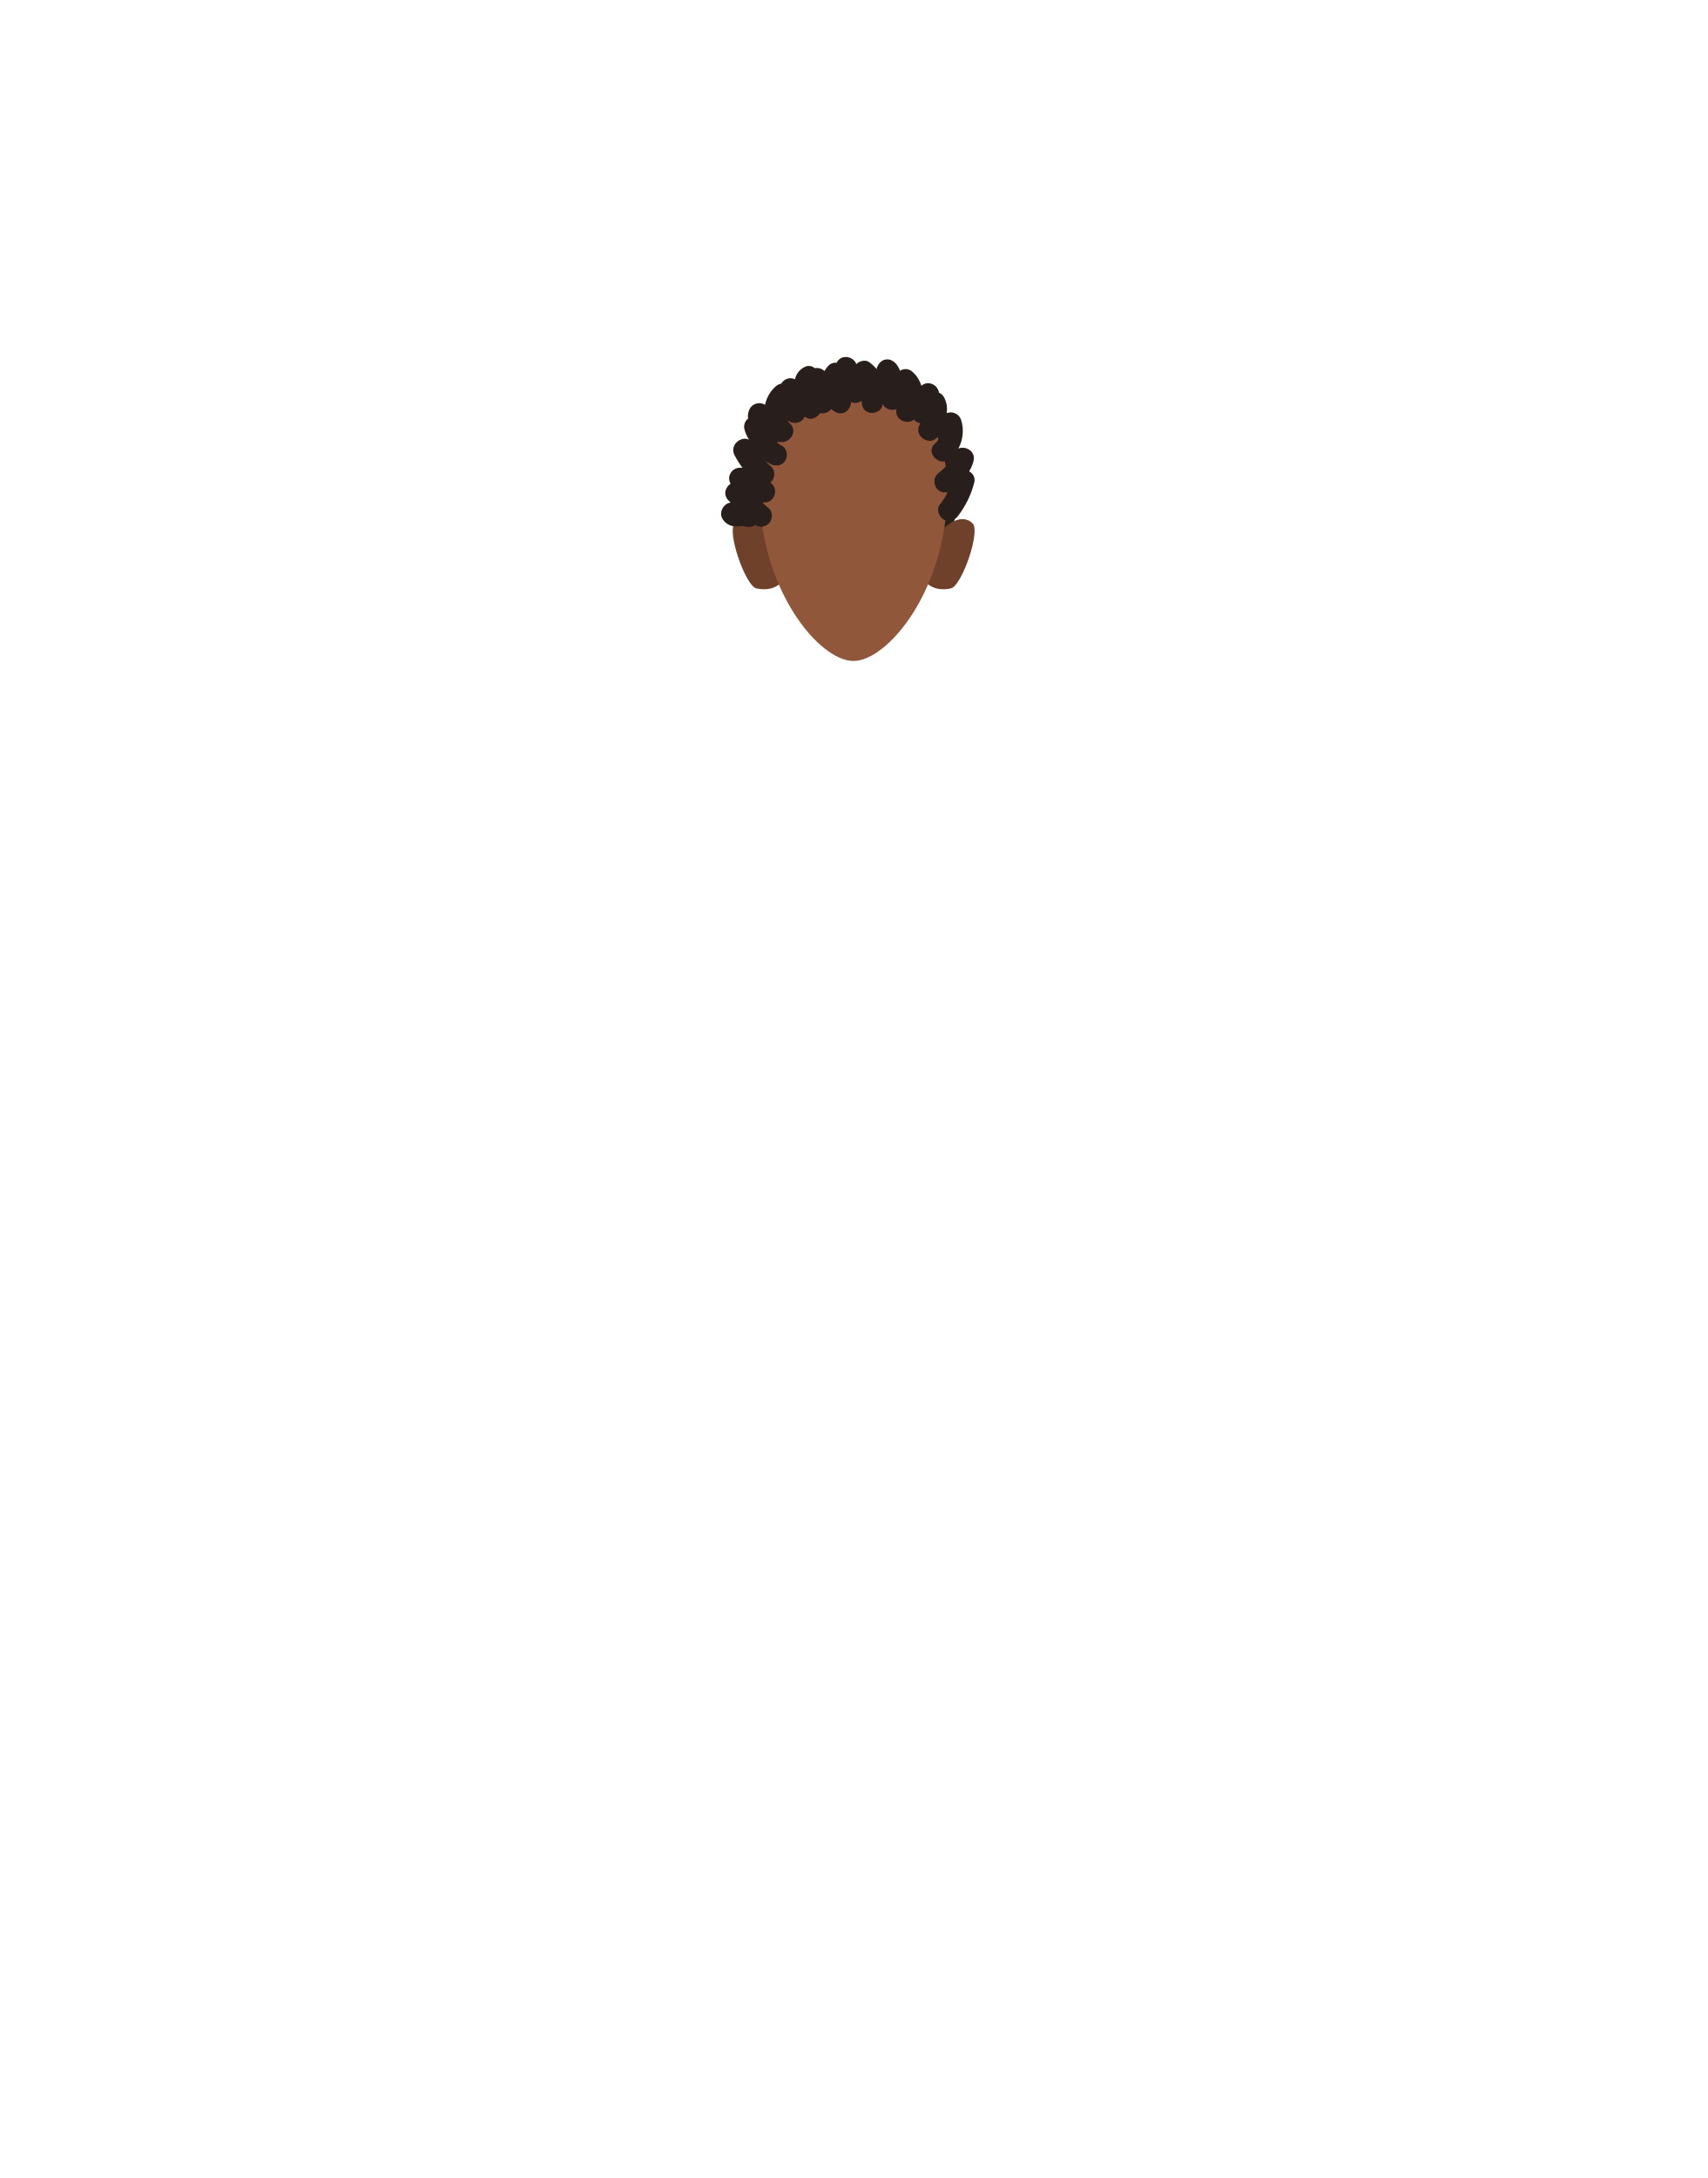
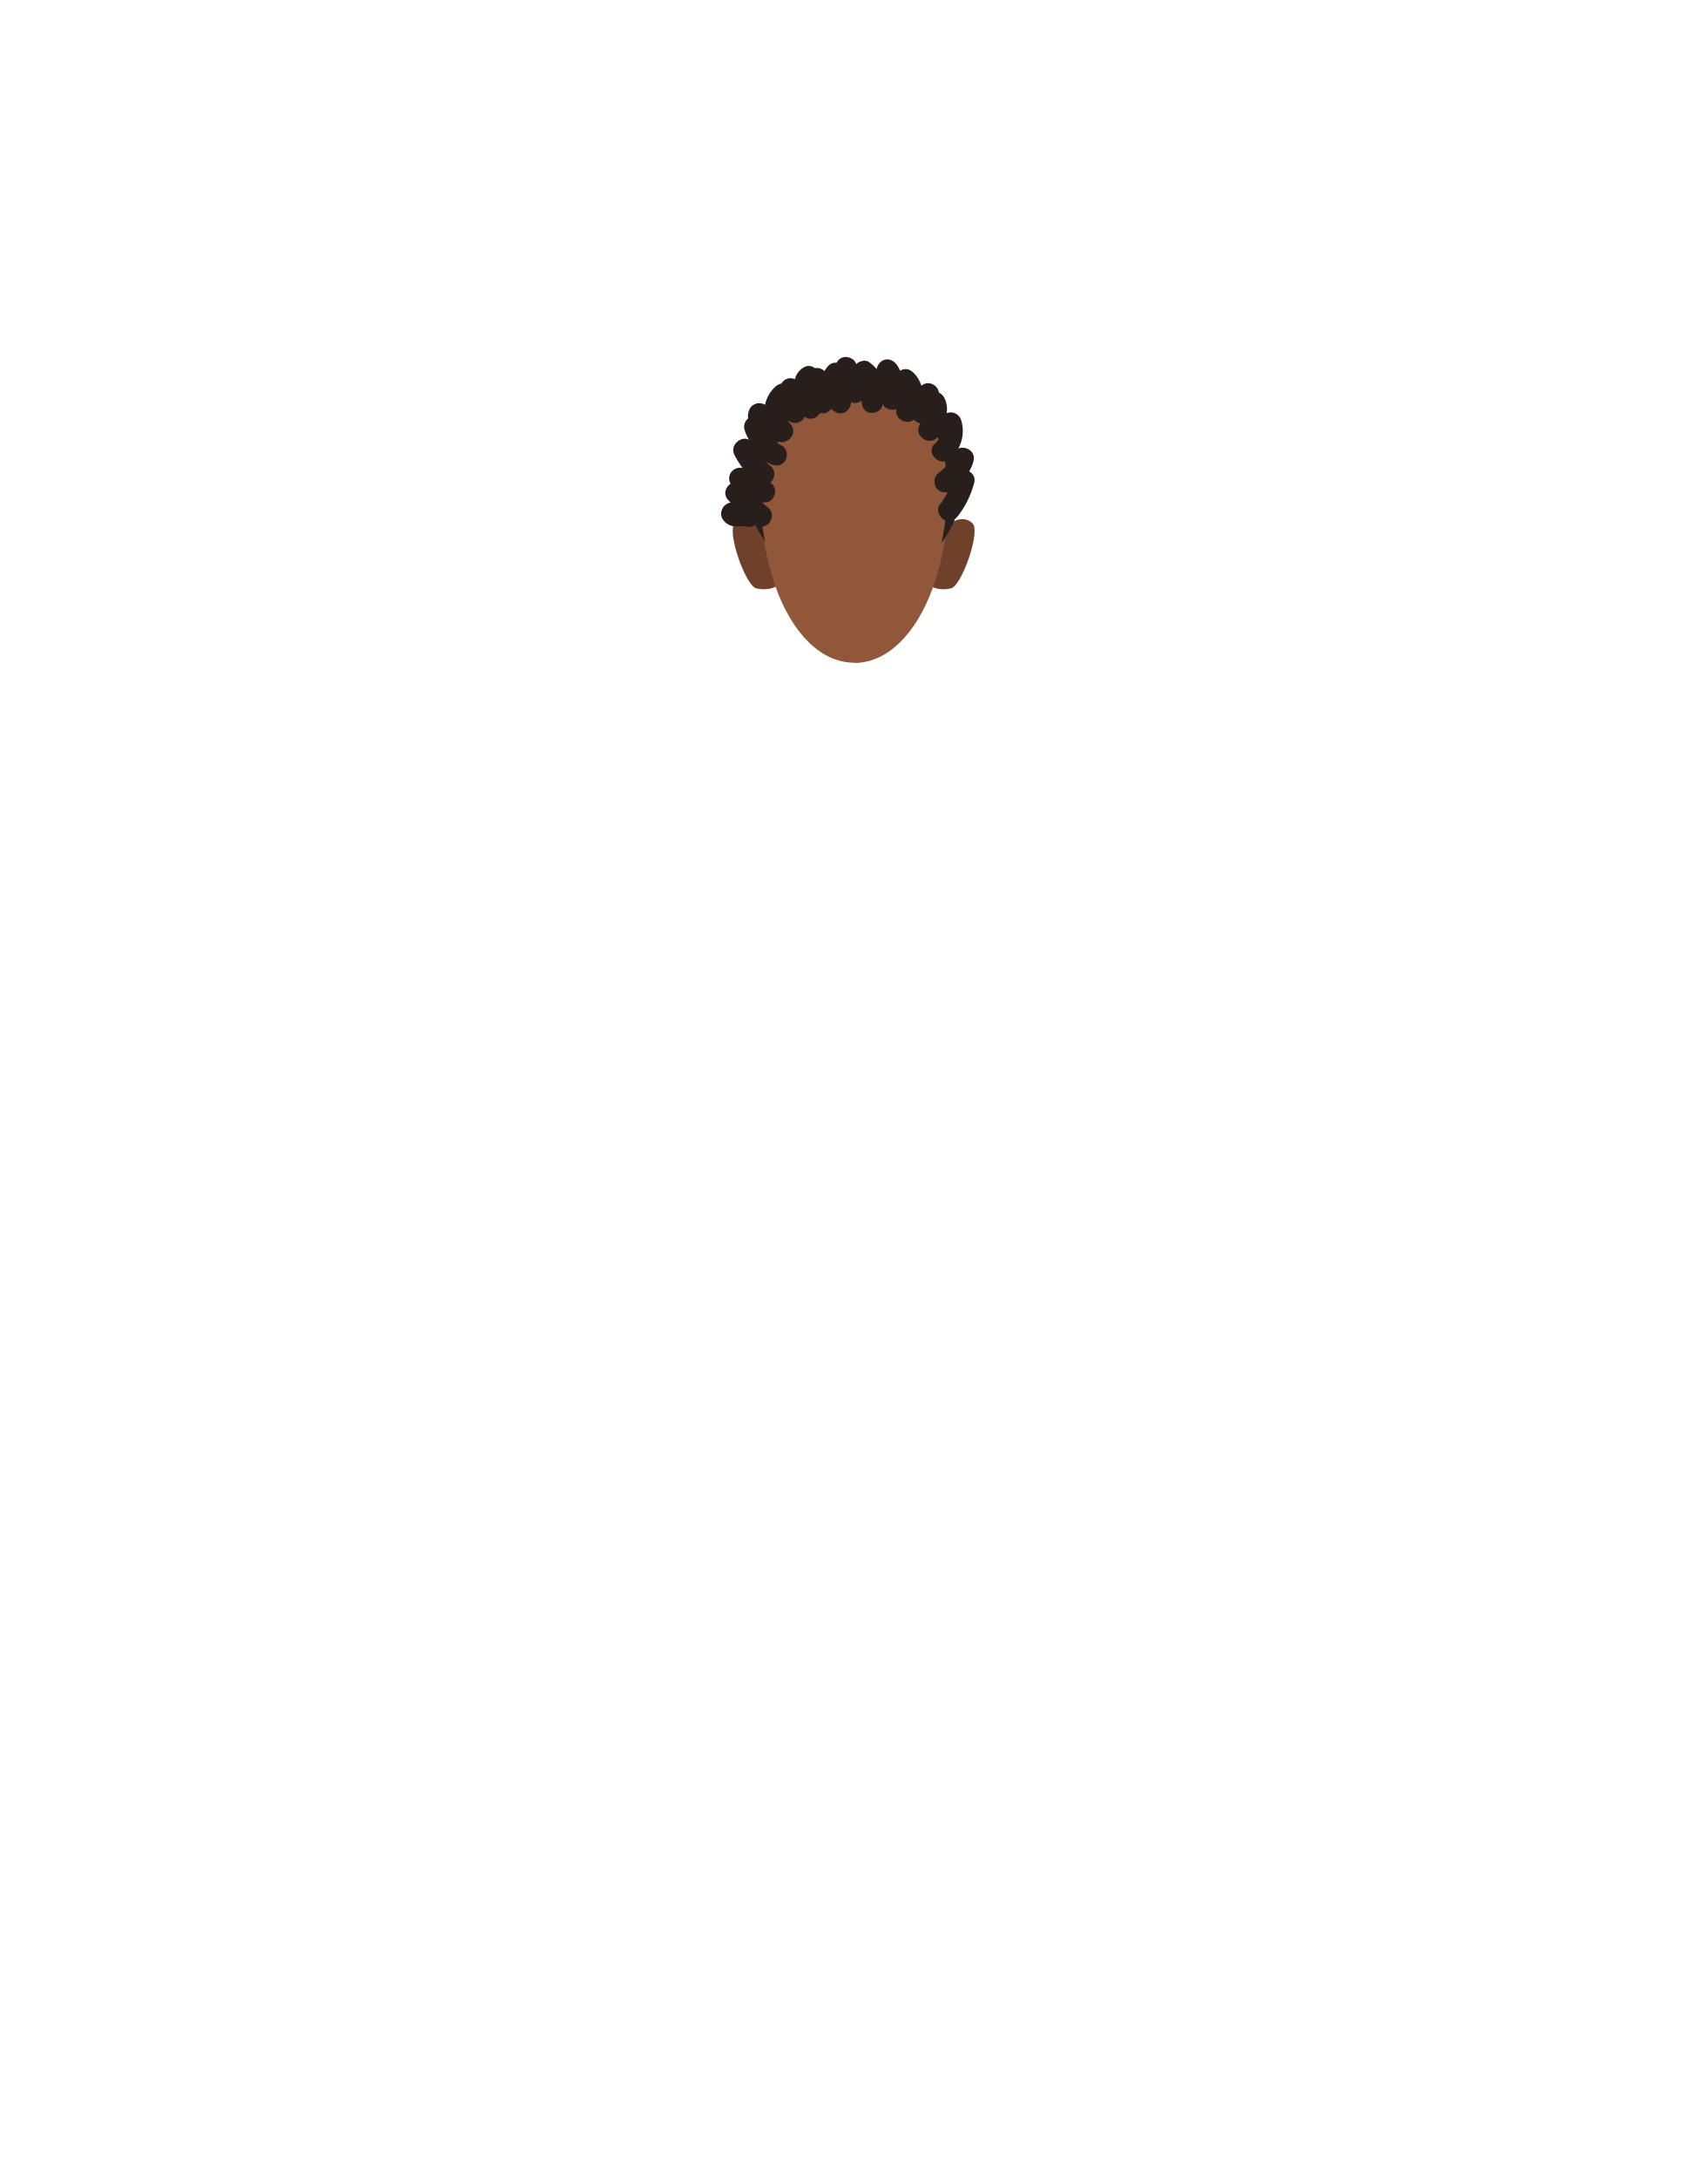
<svg xmlns="http://www.w3.org/2000/svg" version="1.1" id="Calque_9" x="0px" y="0px" viewBox="0 0 788 1005" style="enable-background:new 0 0 788 1005;" xml:space="preserve">
  <style type="text/css">
- 	.st0{fill:#281E1B;}
- 	.st1{fill:#6F412A;}
- 	.st2{fill:#90573A;}
+ 	.st0{fill:#6F412A;}
+ 	.st1{fill:#90573A;}
+ 	.st2{fill:#281E1B;}
</style>
-   <ellipse class="st0" cx="394.1" cy="222.2" rx="50" ry="48" />
-   <path class="st1" d="M427.2,268.5l8.1-24.5c0,0,7.9-8.1,13.6-2.5c3.8,3.8-5.1,29-10,30C430.7,273.3,427.2,268.5,427.2,268.5z" />
-   <path class="st1" d="M360.8,268.5l-8.1-24.5c0,0-7.9-8.1-13.6-2.5c-3.8,3.8,5.1,29,10,30C357.3,273.3,360.8,268.5,360.8,268.5z" />
-   <path class="st2" d="M393.9,180.4c-23.9,0-43.3,11.2-43.3,45.6c0,46,27.5,79,43.3,79c15.8,0,43.3-33,43.3-79  C437.2,191.6,417.9,180.4,393.9,180.4z" />
-   <path class="st0" d="M443.6,193.8c-0.8-2.6-3.6-4.1-6.3-3.3c-0.1,0-0.3,0.1-0.4,0.2c0.5-2.6,0-5.3-1.3-7.6c-0.5-0.8-1.3-1.5-2.2-1.9  c-0.4-2.5-2.5-4.3-5-4.4c-1.1,0-2.3,0.4-3.1,1.2c-0.8-2.4-2.1-4.6-4-6.3c-4.6-4.4-11.7,2.6-7.1,7.1c1.9,1.8,2.7,5.1,0.9,7.3  s-2.1,5,0,7.1c1.6,1.6,4.9,2.1,6.7,0.4c0.4,0.4,0.8,0.8,1.2,1.1c0.6,0.3,1.2,0.5,1.8,0.6c-0.1,0.2-0.2,0.4-0.3,0.6  c-3.2,5.6,5.5,10.7,8.6,5.1c0.4-0.7,0.7-1.4,1.1-2.1c0,2.2-0.9,4.3-2.6,5.7c-4.9,4.2,2.2,11.3,7.1,7.1  C443.7,207,445.6,200.1,443.6,193.8z" />
-   <path class="st0" d="M447.3,217.5c0.9-1.5,1.6-3,2-4.7c1.7-6.2-7.9-8.9-9.6-2.7c-1,3.7-4.2,6.2-7,8.6c-2,1.8-1.8,5.3,0,7.1  c1.3,1.3,3.1,1.7,4.8,1.2c-1.1,2.1-2.3,4.1-3.8,5.9c-1.6,2.1-0.3,5.6,1.8,6.8c2.6,1.5,5.2,0.4,6.8-1.8c3.4-4.5,5.9-9.6,7.3-15  C450.3,220.8,449.3,218.5,447.3,217.5z" />
-   <path class="st0" d="M413.9,168.3c-1.6-2.2-4.3-3.3-6.8-1.8c-1.3,0.9-2.2,2.2-2.5,3.8c-1-1.2-2.1-2.2-3.3-3.1  c-1.8-1.4-4.5-0.7-6.1,0.8c-0.7-2.4-3.8-3.8-6.1-3.1c-1.3,0.3-2.4,1.3-3,2.5c-1.5-0.2-2.9,0.4-3.9,1.5c-0.6,0.7-1.2,1.5-1.7,2.3  c-0.9-0.9-2.1-1.4-3.4-1.4c-0.3,0-0.7,0-1,0.1c-1.2-1-2.8-1.3-4.2-0.8c-2.5,1-4.4,3.2-5,5.9c-1.9-0.9-4.1-0.5-5.5,1  c-0.3,0.3-0.6,0.6-0.8,1c-0.9,0.2-1.8,0.6-2.5,1.2c-2.6,2.3-4.3,5.3-5,8.6c-0.4-0.3-0.9-0.5-1.4-0.6c-2.7-0.7-5.4,0.9-6.1,3.5  c-0.4,1.1-0.5,2.3-0.3,3.4c-1.5,1.2-2.2,3.2-1.7,5c0.4,1.7,1.2,3.3,2.1,4.8c-3.6-1.9-9.1,2.4-6.7,7.1c1.1,2.1,2.3,4,3.7,5.9  c-2.2-0.4-4.4,0.5-5.5,2.4c-0.9,1.5-0.9,3.4,0,4.9c-2.4,1.6-3.6,5-1,7.7l1,1c-0.7,0.1-1.3,0.3-1.9,0.7c-2.2,1.4-3.3,4.5-1.8,6.9  c1.3,2.1,3.6,3.4,6.1,3.4c2.1,0,3-0.4,4.7,0.1c1.5,0.4,3.1,0.1,4.3-0.8c2,1.3,4.5,1,6.2-0.6c1.8-1.8,2.1-5.4,0-7.1  c-1-0.8-2-1.7-3-2.6c0.8,0,1.5-0.1,2.3-0.2c2.6-0.5,4.2-3.7,3.5-6.2c-0.3-1.2-1.1-2.2-2.1-2.8c0.1-0.1,0.2-0.2,0.4-0.3  c1.8-1.8,2.1-5.3,0-7.1c-1.1-0.9-2.1-1.9-3-2.9c0.8,0.7,1.8,1.3,2.8,1.8c2.5,1.1,5.4,0.7,6.8-1.8c1.3-2.1,0.7-5.7-1.8-6.8  c-0.8-0.4-1.5-0.9-2.1-1.5c0.3-0.1,0.6-0.2,1-0.3c4.3,1.4,9-4.4,5.1-8.3c-0.5-0.5-0.9-1.1-1.2-1.7c1.6,1.5,4,1.8,5.9,0.7  c0.9-0.5,1.6-1.3,2-2.3c2.5,2.1,5.7,0.7,7.1-1.6c1.2,0.3,2.5,0.1,3.6-0.5c0.6-0.4,1.1-0.8,1.5-1.4c0.5,0.5,1.1,0.9,1.8,1.3  c3.8,2.3,7.4-1.1,7.4-4.5c1.6,0.8,3.5,0.5,4.9-0.6c-0.1,2.5,0.9,4.8,3.5,5.5c2.4,0.6,5.8-0.8,6.1-3.5c0-0.2,0-0.4,0.1-0.5  c1.8,4.2,9.5,3.5,9.6-2.1C416.9,178.9,417,172.4,413.9,168.3z" />
+   <path class="st0" d="M427.2,268.5l8.1-24.5c0,0,7.9-8.1,13.6-2.5c3.8,3.8-5.1,29-10,30C430.7,273.3,427.2,268.5,427.2,268.5z" />
+   <path class="st0" d="M360.8,268.5l-8.1-24.5c0,0-7.9-8.1-13.6-2.5c-3.8,3.8,5.1,29,10,30C357.3,273.3,360.8,268.5,360.8,268.5z" />
+   <path class="st1" d="M394.2,181.2L394.2,181.2c-23.9-0.1-43.2,11.1-43.2,45.5c0,7.9,0.6,15.8,1.8,23.7c1.1,6.9,2.8,13.6,5.1,20.2  c7.7,21.7,21.1,35.2,36.4,35.2v0.1c15.1,0,28.3-13.1,36.1-34.3c3.2-8.9,5.3-18.1,6.3-27.5c0.6-5.7,1-11.5,1-17.2  C437.5,192.4,418.1,181.2,394.2,181.2z" />
+   <ellipse class="st2" cx="394.1" cy="222.2" rx="50" ry="48" />
+   <path class="st1" d="M393.9,180.4c-23.9,0-43.3,11.2-43.3,45.6c0,46,27.5,79,43.3,79s43.3-33,43.3-79  C437.2,191.6,417.9,180.4,393.9,180.4z" />
+   <path class="st2" d="M443.6,193.8c-0.8-2.6-3.6-4.1-6.3-3.3c-0.1,0-0.3,0.1-0.4,0.2c0.5-2.6,0-5.3-1.3-7.6c-0.5-0.8-1.3-1.5-2.2-1.9  c-0.4-2.5-2.5-4.3-5-4.4c-1.1,0-2.3,0.4-3.1,1.2c-0.8-2.4-2.1-4.6-4-6.3c-4.6-4.4-11.7,2.6-7.1,7.1c1.9,1.8,2.7,5.1,0.9,7.3  s-2.1,5,0,7.1c1.6,1.6,4.9,2.1,6.7,0.4c0.4,0.4,0.8,0.8,1.2,1.1c0.6,0.3,1.2,0.5,1.8,0.6c-0.1,0.2-0.2,0.4-0.3,0.6  c-3.2,5.6,5.5,10.7,8.6,5.1c0.4-0.7,0.7-1.4,1.1-2.1c0,2.2-0.9,4.3-2.6,5.7c-4.9,4.2,2.2,11.3,7.1,7.1  C443.7,207,445.6,200.1,443.6,193.8z" />
+   <path class="st2" d="M447.3,217.5c0.9-1.5,1.6-3,2-4.7c1.7-6.2-7.9-8.9-9.6-2.7c-1,3.7-4.2,6.2-7,8.6c-2,1.8-1.8,5.3,0,7.1  c1.3,1.3,3.1,1.7,4.8,1.2c-1.1,2.1-2.3,4.1-3.8,5.9c-1.6,2.1-0.3,5.6,1.8,6.8c2.6,1.5,5.2,0.4,6.8-1.8c3.4-4.5,5.9-9.6,7.3-15  C450.3,220.8,449.3,218.5,447.3,217.5z" />
+   <path class="st2" d="M413.9,168.3c-1.6-2.2-4.3-3.3-6.8-1.8c-1.3,0.9-2.2,2.2-2.5,3.8c-1-1.2-2.1-2.2-3.3-3.1  c-1.8-1.4-4.5-0.7-6.1,0.8c-0.7-2.4-3.8-3.8-6.1-3.1c-1.3,0.3-2.4,1.3-3,2.5c-1.5-0.2-2.9,0.4-3.9,1.5c-0.6,0.7-1.2,1.5-1.7,2.3  c-0.9-0.9-2.1-1.4-3.4-1.4c-0.3,0-0.7,0-1,0.1c-1.2-1-2.8-1.3-4.2-0.8c-2.5,1-4.4,3.2-5,5.9c-1.9-0.9-4.1-0.5-5.5,1  c-0.3,0.3-0.6,0.6-0.8,1c-0.9,0.2-1.8,0.6-2.5,1.2c-2.6,2.3-4.3,5.3-5,8.6c-0.4-0.3-0.9-0.5-1.4-0.6c-2.7-0.7-5.4,0.9-6.1,3.5  c-0.4,1.1-0.5,2.3-0.3,3.4c-1.5,1.2-2.2,3.2-1.7,5c0.4,1.7,1.2,3.3,2.1,4.8c-3.6-1.9-9.1,2.4-6.7,7.1c1.1,2.1,2.3,4,3.7,5.9  c-2.2-0.4-4.4,0.5-5.5,2.4c-0.9,1.5-0.9,3.4,0,4.9c-2.4,1.6-3.6,5-1,7.7l1,1c-0.7,0.1-1.3,0.3-1.9,0.7c-2.2,1.4-3.3,4.5-1.8,6.9  c1.3,2.1,3.6,3.4,6.1,3.4c2.1,0,3-0.4,4.7,0.1c1.5,0.4,3.1,0.1,4.3-0.8c2,1.3,4.5,1,6.2-0.6c1.8-1.8,2.1-5.4,0-7.1  c-1-0.8-2-1.7-3-2.6c0.8,0,1.5-0.1,2.3-0.2c2.6-0.5,4.2-3.7,3.5-6.2c-0.3-1.2-1.1-2.2-2.1-2.8c0.1-0.1,0.2-0.2,0.4-0.3  c1.8-1.8,2.1-5.3,0-7.1c-1.1-0.9-2.1-1.9-3-2.9c0.8,0.7,1.8,1.3,2.8,1.8c2.5,1.1,5.4,0.7,6.8-1.8c1.3-2.1,0.7-5.7-1.8-6.8  c-0.8-0.4-1.5-0.9-2.1-1.5c0.3-0.1,0.6-0.2,1-0.3c4.3,1.4,9-4.4,5.1-8.3c-0.5-0.5-0.9-1.1-1.2-1.7c1.6,1.5,4,1.8,5.9,0.7  c0.9-0.5,1.6-1.3,2-2.3c2.5,2.1,5.7,0.7,7.1-1.6c1.2,0.3,2.5,0.1,3.6-0.5c0.6-0.4,1.1-0.8,1.5-1.4c0.5,0.5,1.1,0.9,1.8,1.3  c3.8,2.3,7.4-1.1,7.4-4.5c1.6,0.8,3.5,0.5,4.9-0.6c-0.1,2.5,0.9,4.8,3.5,5.5c2.4,0.6,5.8-0.8,6.1-3.5c0-0.2,0-0.4,0.1-0.5  c1.8,4.2,9.5,3.5,9.6-2.1C416.9,178.9,417,172.4,413.9,168.3z" />
</svg>
